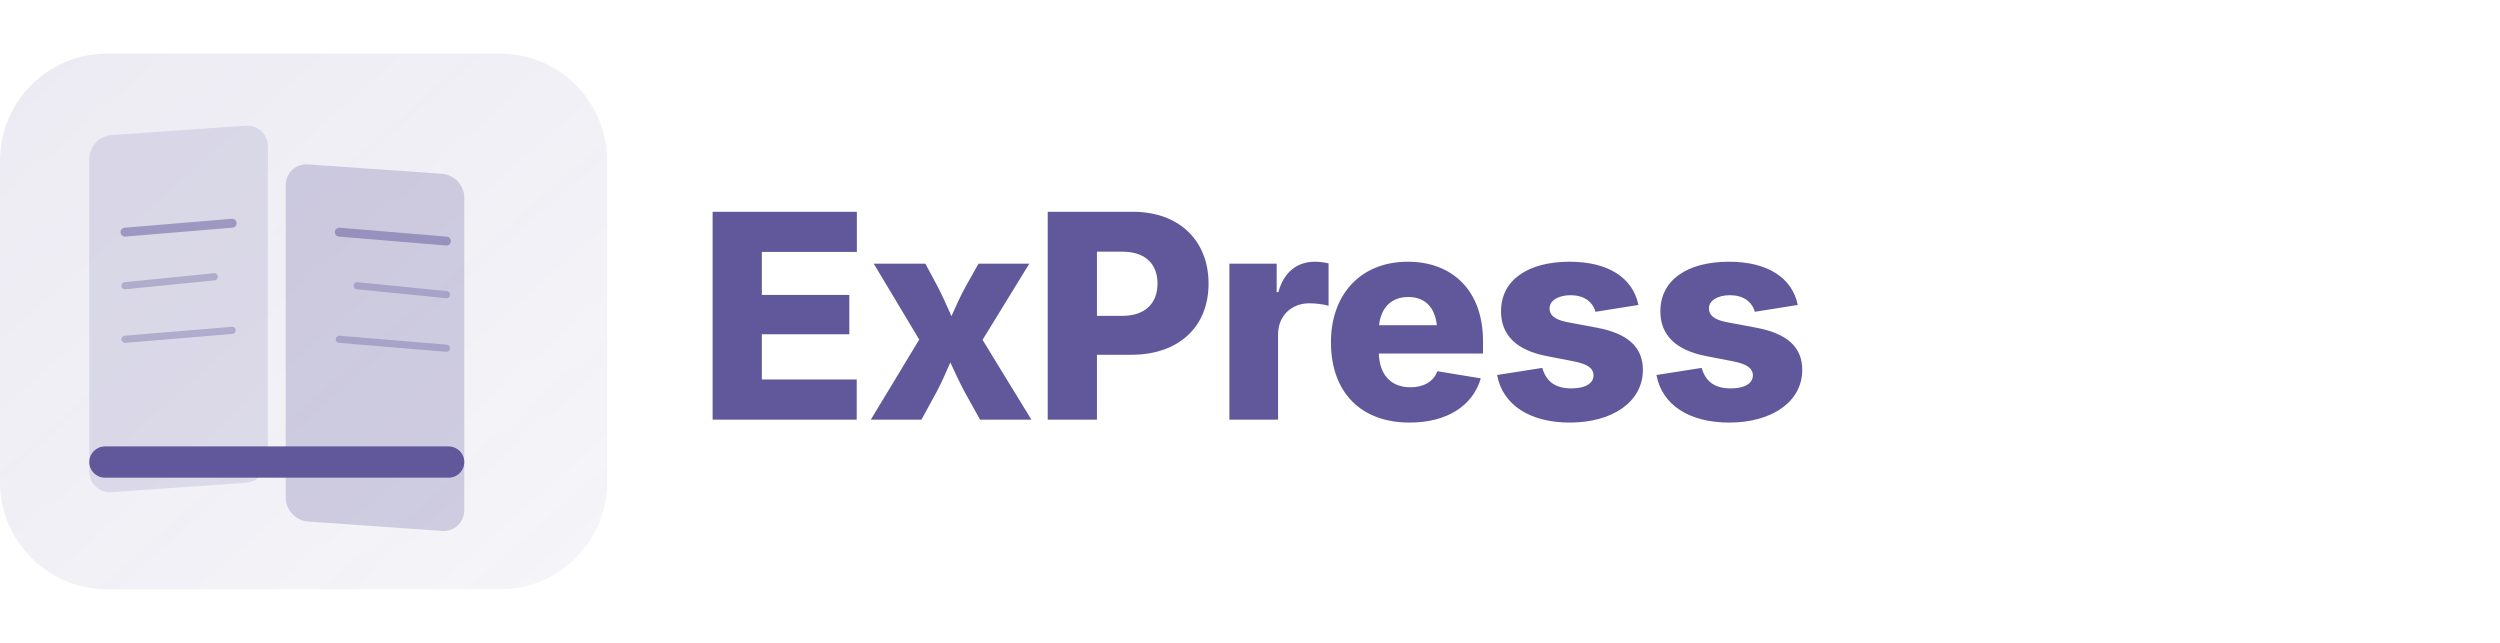
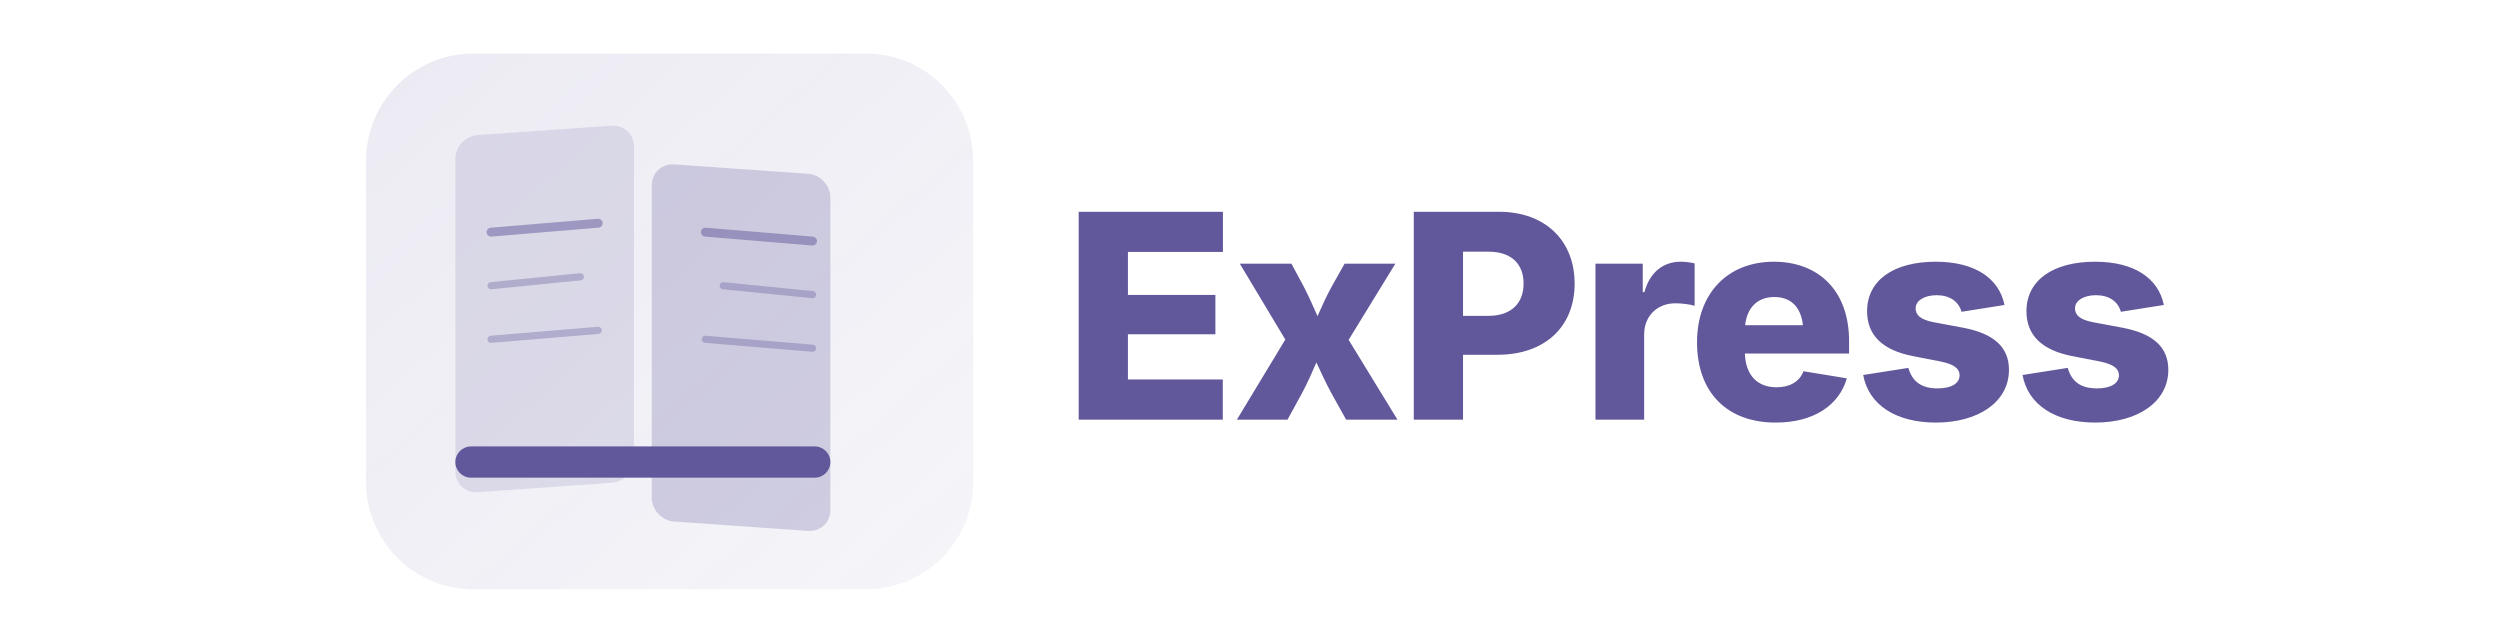
<svg xmlns="http://www.w3.org/2000/svg" viewBox="0 0 280 72">
  <defs>
    <linearGradient id="bg2" x1="0" y1="0" x2="1" y2="1">
      <stop offset="0%" stop-color="#61589B" stop-opacity="0.12" />
      <stop offset="100%" stop-color="#61589B" stop-opacity="0.06" />
    </linearGradient>
  </defs>
-   <rect x="0" y="6" width="68" height="60" rx="12" fill="url(#bg2)" />
-   <rect x="10" y="16" width="20" height="40" rx="2.5" fill="#61589B" opacity="0.15" transform="skewY(-4)" />
-   <rect x="32" y="16" width="20" height="40" rx="2.5" fill="#61589B" opacity="0.25" transform="skewY(4)" />
-   <line x1="14" y1="26" x2="26" y2="25" stroke="#61589B" stroke-width="1" stroke-linecap="round" opacity="0.5" />
-   <line x1="14" y1="32" x2="24" y2="31" stroke="#61589B" stroke-width="0.8" stroke-linecap="round" opacity="0.35" />
-   <line x1="14" y1="38" x2="26" y2="37" stroke="#61589B" stroke-width="0.8" stroke-linecap="round" opacity="0.35" />
-   <line x1="38" y1="26" x2="50" y2="27" stroke="#61589B" stroke-width="1" stroke-linecap="round" opacity="0.5" />
-   <line x1="40" y1="32" x2="50" y2="33" stroke="#61589B" stroke-width="0.8" stroke-linecap="round" opacity="0.35" />
-   <line x1="38" y1="38" x2="50" y2="39" stroke="#61589B" stroke-width="0.8" stroke-linecap="round" opacity="0.35" />
-   <rect x="10" y="50" width="42" height="3.5" rx="1.75" fill="#61589B" />
-   <text x="78" y="47" font-family="system-ui,-apple-system,sans-serif" font-size="32" font-weight="800" fill="#61589B" letter-spacing="-0.5">ExPress</text>
+   <g transform="translate(41, 0)">
+     <rect x="0" y="6" width="68" height="60" rx="12" fill="url(#bg2)" />
+     <rect x="10" y="16" width="20" height="40" rx="2.5" fill="#61589B" opacity="0.15" transform="skewY(-4)" />
+     <rect x="32" y="16" width="20" height="40" rx="2.5" fill="#61589B" opacity="0.25" transform="skewY(4)" />
+     <line x1="14" y1="26" x2="26" y2="25" stroke="#61589B" stroke-width="1" stroke-linecap="round" opacity="0.5" />
+     <line x1="14" y1="32" x2="24" y2="31" stroke="#61589B" stroke-width="0.8" stroke-linecap="round" opacity="0.35" />
+     <line x1="14" y1="38" x2="26" y2="37" stroke="#61589B" stroke-width="0.8" stroke-linecap="round" opacity="0.35" />
+     <line x1="38" y1="26" x2="50" y2="27" stroke="#61589B" stroke-width="1" stroke-linecap="round" opacity="0.5" />
+     <line x1="40" y1="32" x2="50" y2="33" stroke="#61589B" stroke-width="0.8" stroke-linecap="round" opacity="0.35" />
+     <line x1="38" y1="38" x2="50" y2="39" stroke="#61589B" stroke-width="0.8" stroke-linecap="round" opacity="0.35" />
+     <rect x="10" y="50" width="42" height="3.5" rx="1.75" fill="#61589B" />
+     <text x="78" y="47" font-family="system-ui,-apple-system,sans-serif" font-size="32" font-weight="800" fill="#61589B" letter-spacing="-0.5">ExPress</text>
+   </g>
</svg>
